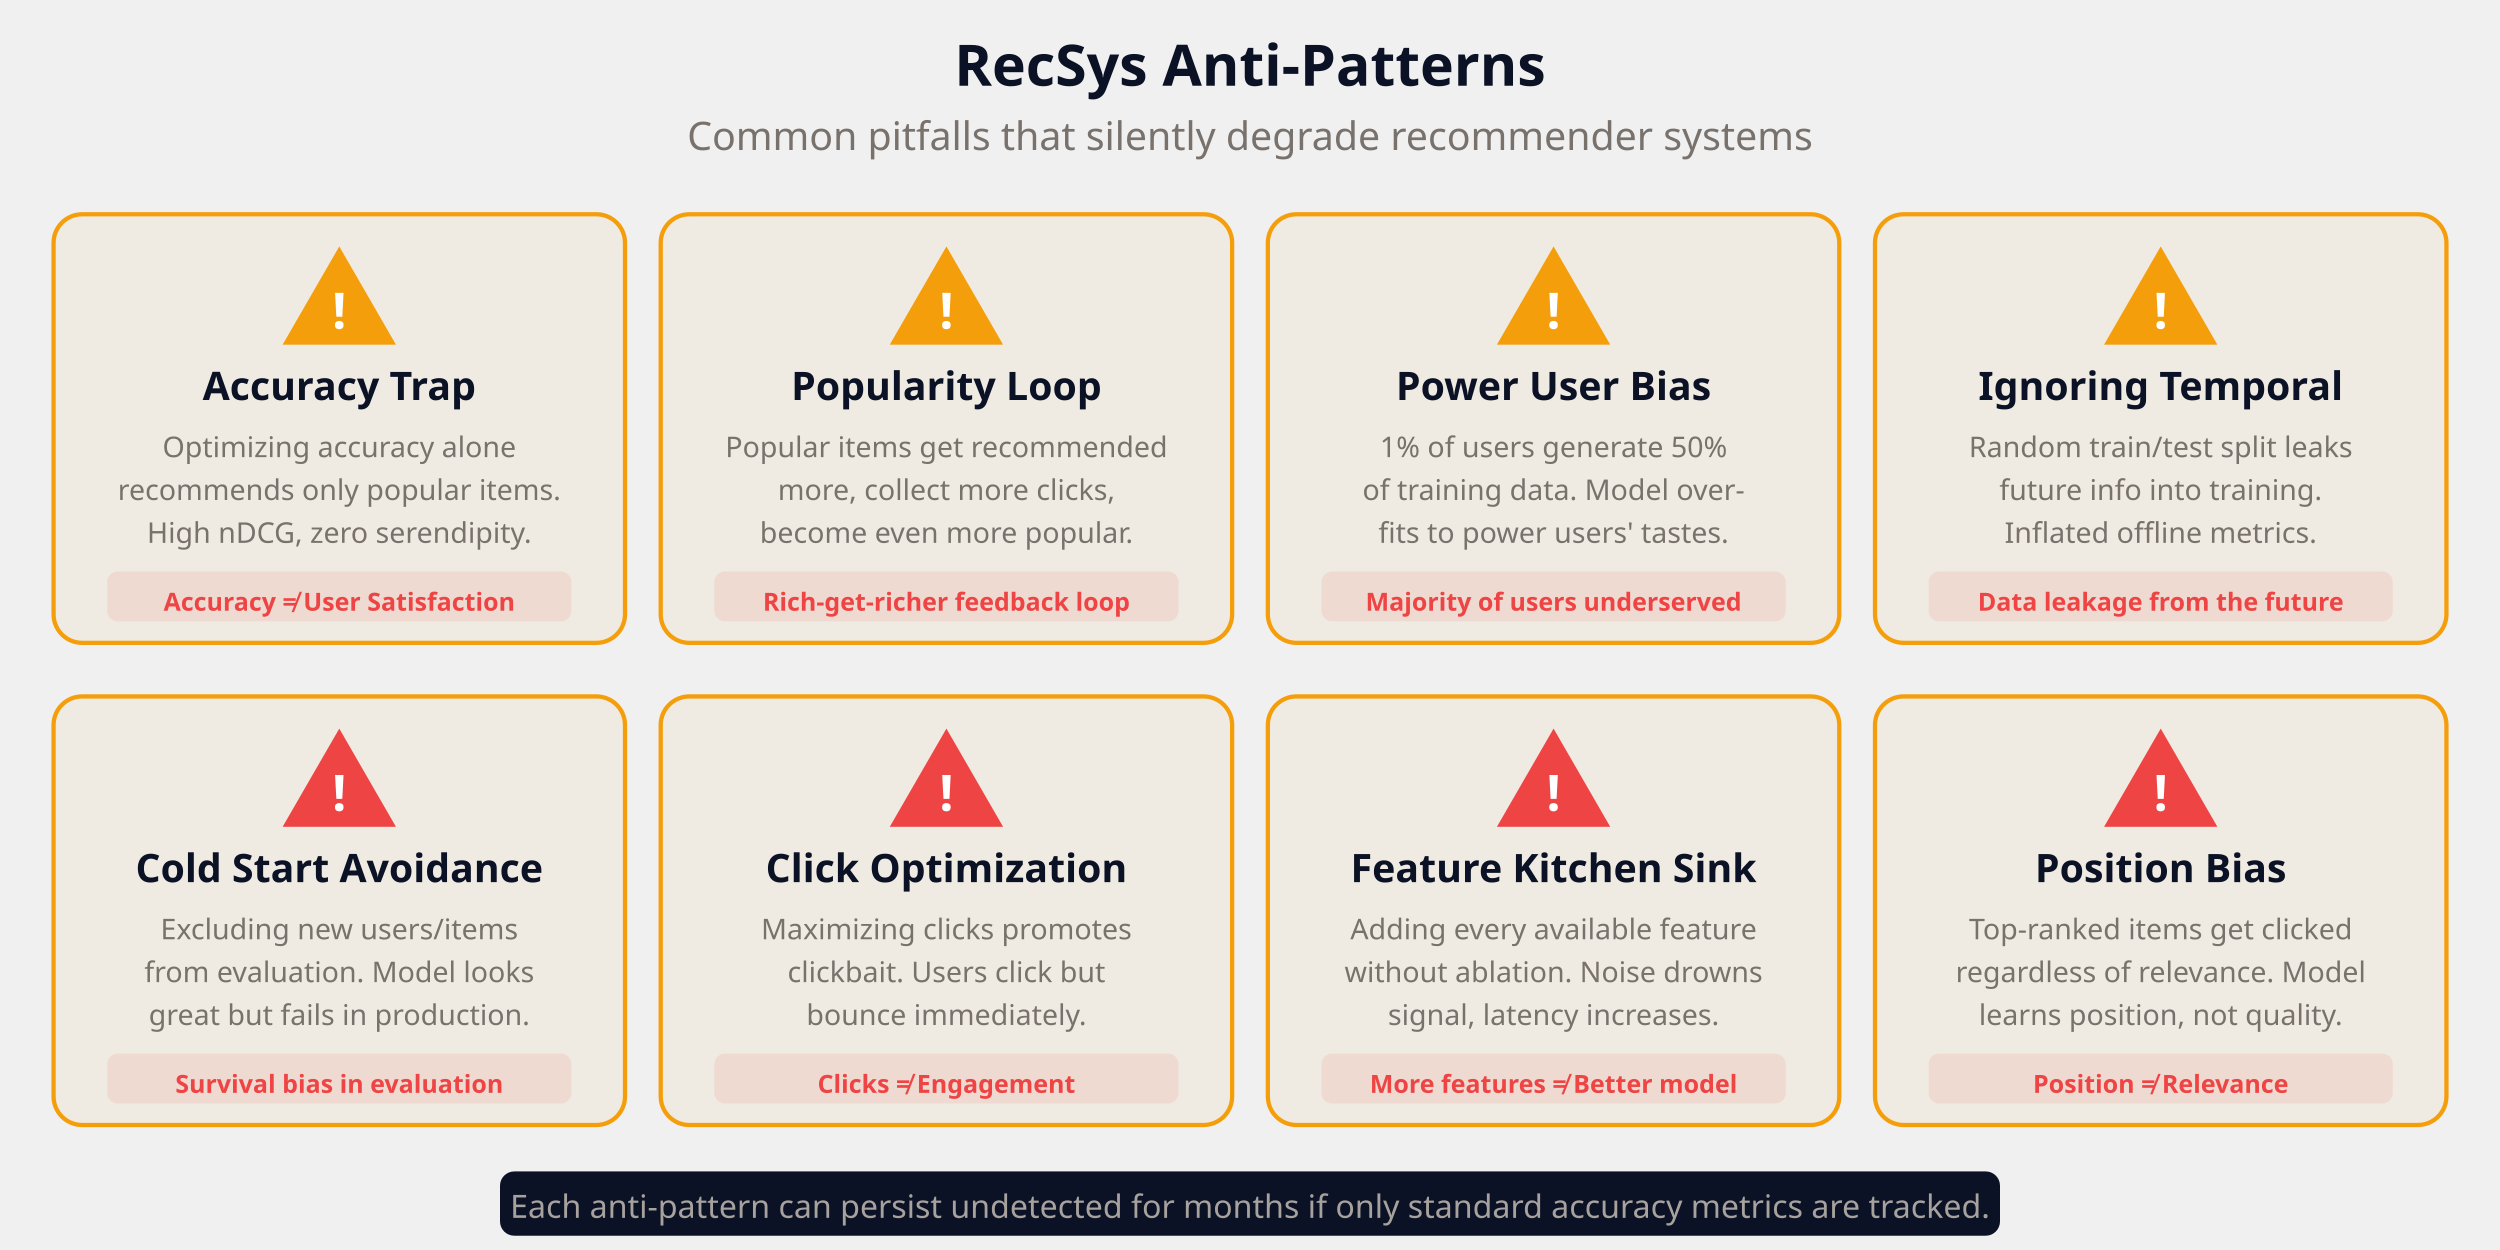
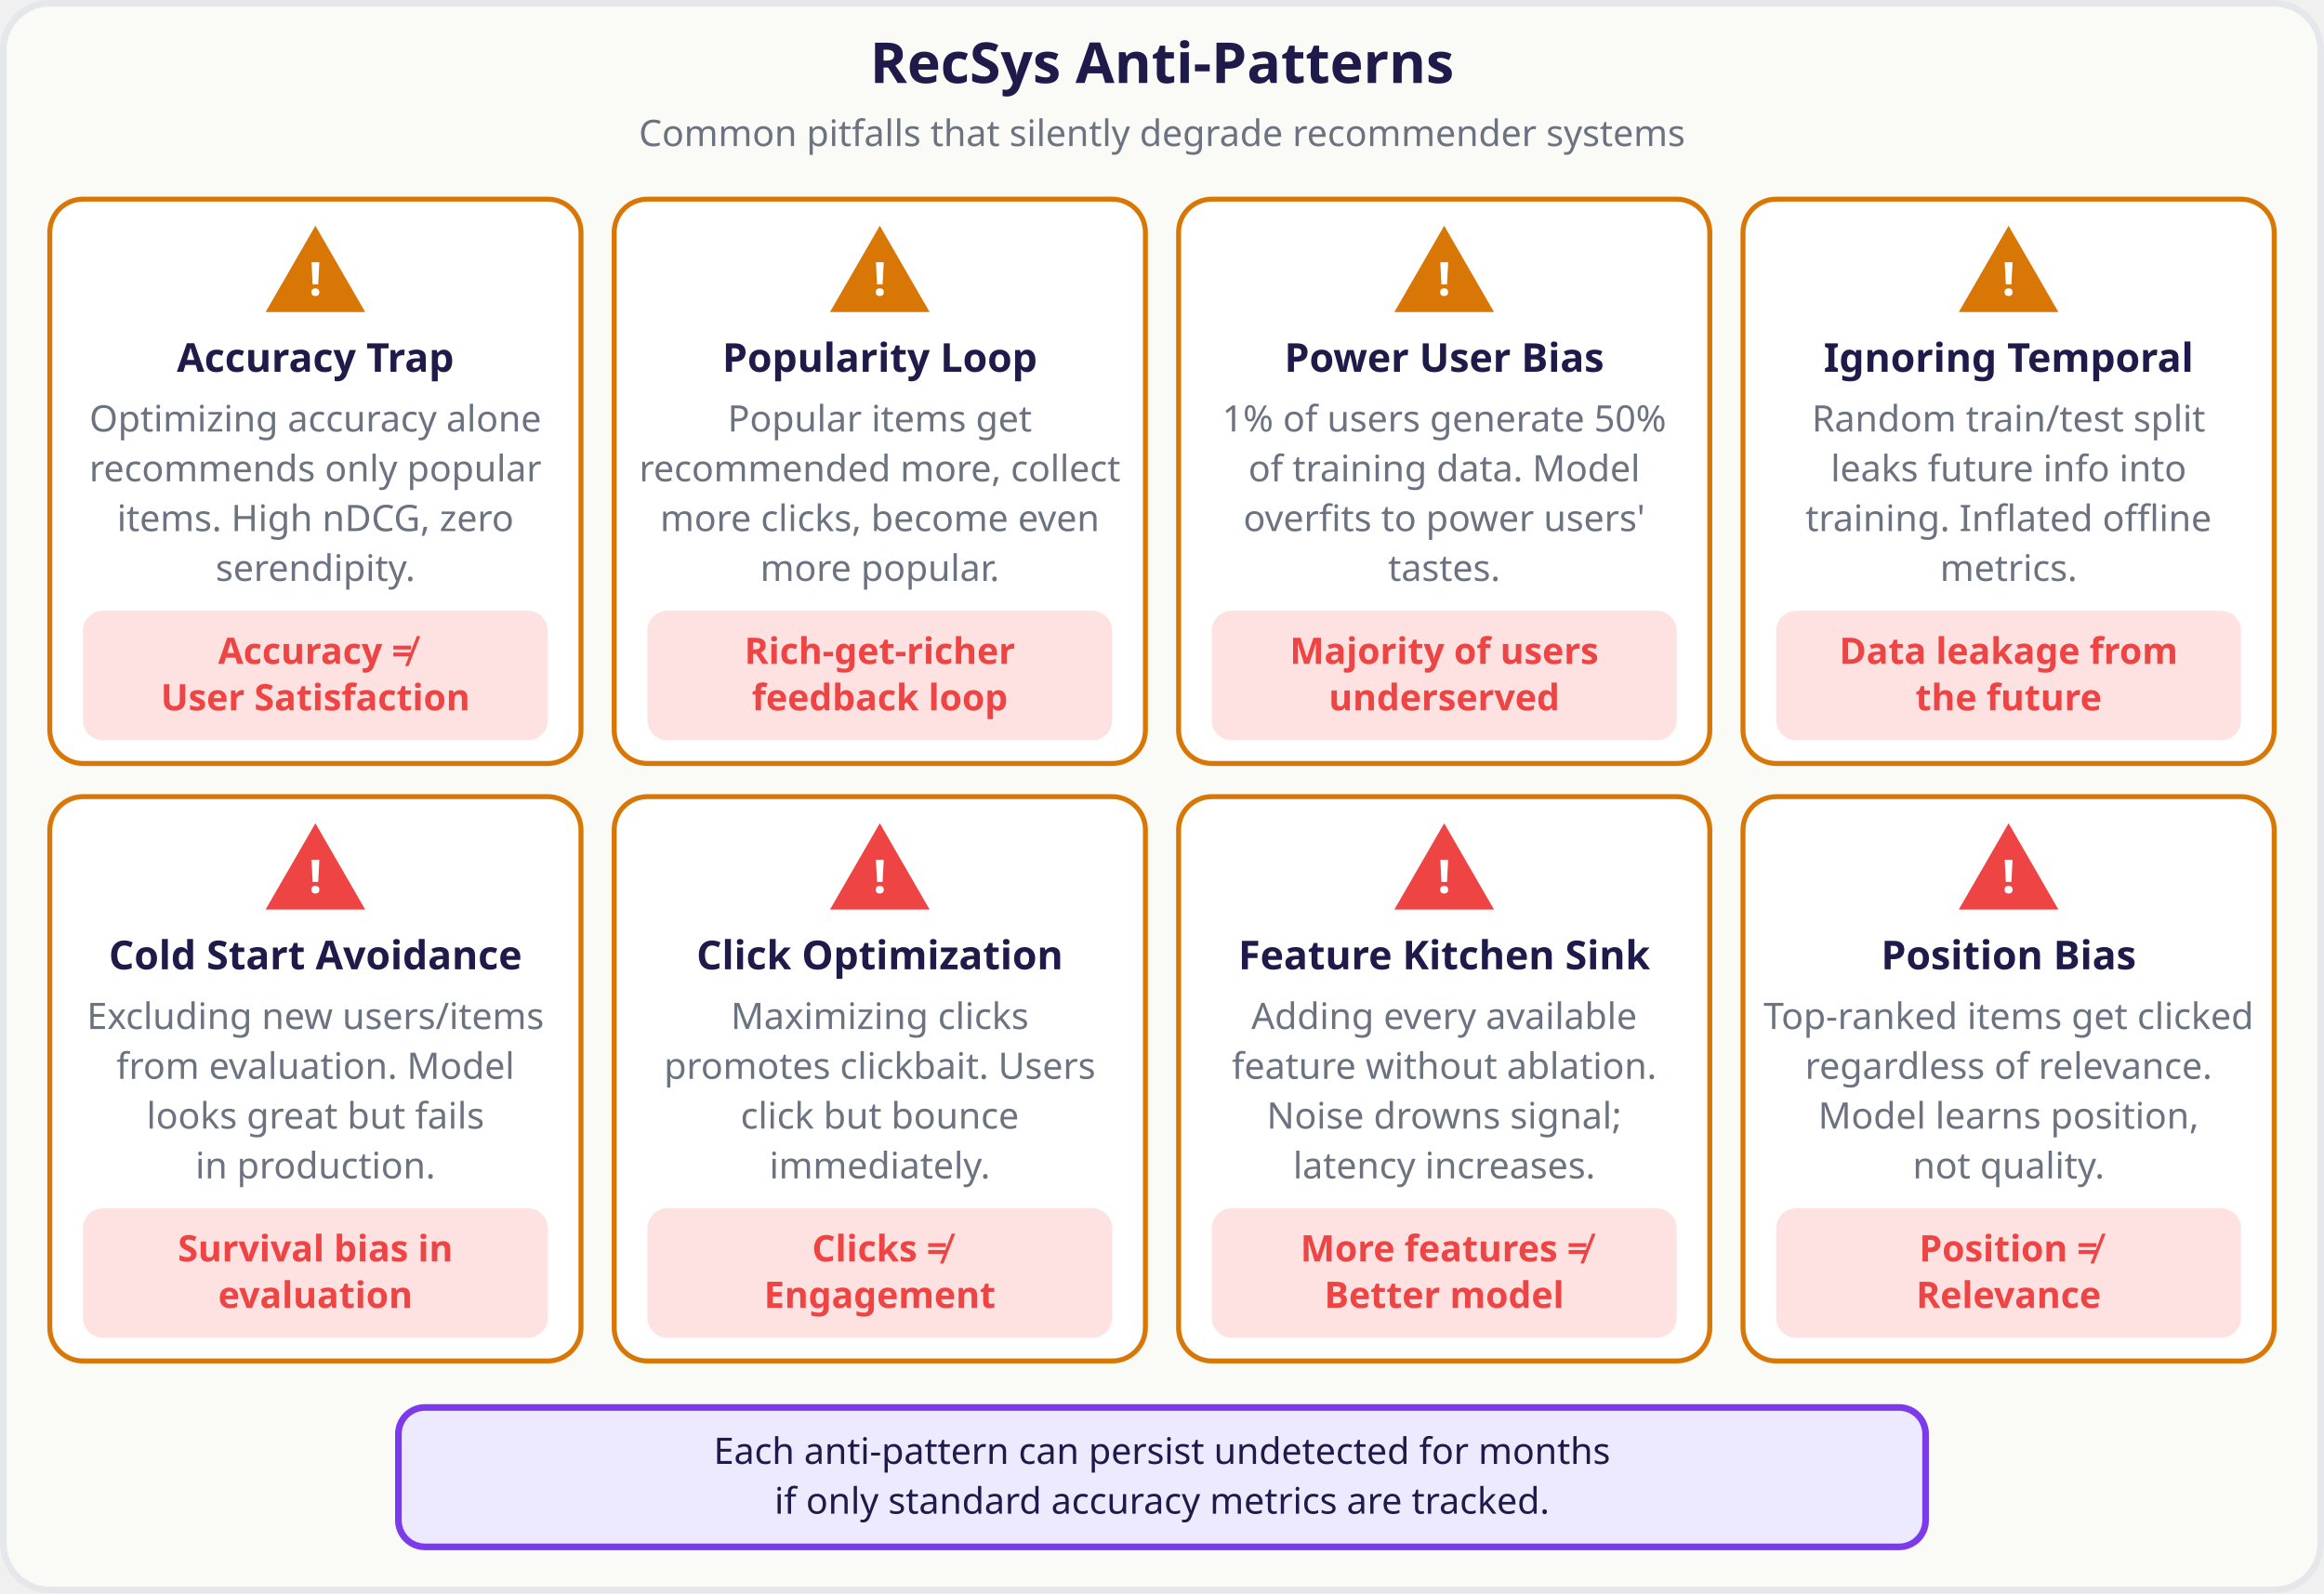
- <svg xmlns="http://www.w3.org/2000/svg" viewBox="0 0 700 350" width="700" height="350" font-family="system-ui, sans-serif">
-   <text x="350" y="24" text-anchor="middle" font-size="16" font-weight="bold" fill="#0b1225">RecSys Anti-Patterns</text>
-   <text x="350" y="42" text-anchor="middle" font-size="11" fill="#78716C">Common pitfalls that silently degrade recommender systems</text>
-   <g transform="translate(15, 60)">
-     <rect x="0" y="0" width="160" height="120" rx="8" fill="#f59e0b" fill-opacity="0.06" stroke="#f59e0b" stroke-width="1.2" />
-     <g transform="translate(65, 10)">
-       <polygon points="15,0 30,26 0,26" fill="#f59e0b" stroke="#f59e0b" stroke-width="1" />
-       <text x="15" y="22" text-anchor="middle" font-size="14" font-weight="bold" fill="white">!</text>
+ <svg xmlns="http://www.w3.org/2000/svg" viewBox="0 0 700 480" width="700" height="480" font-family="system-ui, sans-serif">
+   <rect x="1" y="1" width="698" height="478" rx="14" fill="#FAFAF7" stroke="#E5E7EB" stroke-width="2" />
+   <text x="350" y="25" text-anchor="middle" font-size="17" font-weight="700" fill="#1E1B4B">RecSys Anti-Patterns</text>
+   <text x="350" y="44" text-anchor="middle" font-size="11" fill="#6B7280">Common pitfalls that silently degrade recommender systems</text>
+   <g transform="translate(15,60)">
+     <rect width="160" height="170" rx="10" fill="#FFFFFF" stroke="#D97706" stroke-width="1.5" />
+     <g transform="translate(65,8)">
+       <polygon points="15,0 30,26 0,26" fill="#D97706" />
+       <text x="15" y="21" text-anchor="middle" font-size="14" font-weight="700" fill="#FFFFFF">!</text>
    </g>
-     <text x="80" y="52" text-anchor="middle" font-size="11" font-weight="bold" fill="#0b1225">Accuracy Trap</text>
-     <text x="80" y="68" text-anchor="middle" font-size="8" fill="#78716C">Optimizing accuracy alone</text>
-     <text x="80" y="80" text-anchor="middle" font-size="8" fill="#78716C">recommends only popular items.</text>
-     <text x="80" y="92" text-anchor="middle" font-size="8" fill="#78716C">High nDCG, zero serendipity.</text>
-     <rect x="15" y="100" width="130" height="14" rx="3" fill="#ef4444" fill-opacity="0.1" />
-     <text x="80" y="111" text-anchor="middle" font-size="7" fill="#ef4444" font-weight="600">Accuracy ≠ User Satisfaction</text>
+     <text x="80" y="52" text-anchor="middle" font-size="12" font-weight="700" fill="#1E1B4B">Accuracy Trap</text>
+     <g text-anchor="middle" font-size="11" fill="#6B7280">
+       <text x="80" y="70">Optimizing accuracy alone</text>
+       <text x="80" y="85">recommends only popular</text>
+       <text x="80" y="100">items. High nDCG, zero</text>
+       <text x="80" y="115">serendipity.</text>
+     </g>
+     <rect x="10" y="124" width="140" height="39" rx="6" fill="#FEE2E2" />
+     <text x="80" y="140" text-anchor="middle" font-size="11" font-weight="600" fill="#EF4444">Accuracy ≠</text>
+     <text x="80" y="154" text-anchor="middle" font-size="11" font-weight="600" fill="#EF4444">User Satisfaction</text>
  </g>
-   <g transform="translate(185, 60)">
-     <rect x="0" y="0" width="160" height="120" rx="8" fill="#f59e0b" fill-opacity="0.06" stroke="#f59e0b" stroke-width="1.2" />
-     <g transform="translate(65, 10)">
-       <polygon points="15,0 30,26 0,26" fill="#f59e0b" stroke="#f59e0b" stroke-width="1" />
-       <text x="15" y="22" text-anchor="middle" font-size="14" font-weight="bold" fill="white">!</text>
+   <g transform="translate(185,60)">
+     <rect width="160" height="170" rx="10" fill="#FFFFFF" stroke="#D97706" stroke-width="1.5" />
+     <g transform="translate(65,8)">
+       <polygon points="15,0 30,26 0,26" fill="#D97706" />
+       <text x="15" y="21" text-anchor="middle" font-size="14" font-weight="700" fill="#FFFFFF">!</text>
    </g>
-     <text x="80" y="52" text-anchor="middle" font-size="11" font-weight="bold" fill="#0b1225">Popularity Loop</text>
-     <text x="80" y="68" text-anchor="middle" font-size="8" fill="#78716C">Popular items get recommended</text>
-     <text x="80" y="80" text-anchor="middle" font-size="8" fill="#78716C">more, collect more clicks,</text>
-     <text x="80" y="92" text-anchor="middle" font-size="8" fill="#78716C">become even more popular.</text>
-     <rect x="15" y="100" width="130" height="14" rx="3" fill="#ef4444" fill-opacity="0.1" />
-     <text x="80" y="111" text-anchor="middle" font-size="7" fill="#ef4444" font-weight="600">Rich-get-richer feedback loop</text>
+     <text x="80" y="52" text-anchor="middle" font-size="12" font-weight="700" fill="#1E1B4B">Popularity Loop</text>
+     <g text-anchor="middle" font-size="11" fill="#6B7280">
+       <text x="80" y="70">Popular items get</text>
+       <text x="80" y="85">recommended more, collect</text>
+       <text x="80" y="100">more clicks, become even</text>
+       <text x="80" y="115">more popular.</text>
+     </g>
+     <rect x="10" y="124" width="140" height="39" rx="6" fill="#FEE2E2" />
+     <text x="80" y="140" text-anchor="middle" font-size="11" font-weight="600" fill="#EF4444">Rich-get-richer</text>
+     <text x="80" y="154" text-anchor="middle" font-size="11" font-weight="600" fill="#EF4444">feedback loop</text>
  </g>
-   <g transform="translate(355, 60)">
-     <rect x="0" y="0" width="160" height="120" rx="8" fill="#f59e0b" fill-opacity="0.06" stroke="#f59e0b" stroke-width="1.2" />
-     <g transform="translate(65, 10)">
-       <polygon points="15,0 30,26 0,26" fill="#f59e0b" stroke="#f59e0b" stroke-width="1" />
-       <text x="15" y="22" text-anchor="middle" font-size="14" font-weight="bold" fill="white">!</text>
+   <g transform="translate(355,60)">
+     <rect width="160" height="170" rx="10" fill="#FFFFFF" stroke="#D97706" stroke-width="1.5" />
+     <g transform="translate(65,8)">
+       <polygon points="15,0 30,26 0,26" fill="#D97706" />
+       <text x="15" y="21" text-anchor="middle" font-size="14" font-weight="700" fill="#FFFFFF">!</text>
    </g>
-     <text x="80" y="52" text-anchor="middle" font-size="11" font-weight="bold" fill="#0b1225">Power User Bias</text>
-     <text x="80" y="68" text-anchor="middle" font-size="8" fill="#78716C">1% of users generate 50%</text>
-     <text x="80" y="80" text-anchor="middle" font-size="8" fill="#78716C">of training data. Model over-</text>
-     <text x="80" y="92" text-anchor="middle" font-size="8" fill="#78716C">fits to power users' tastes.</text>
-     <rect x="15" y="100" width="130" height="14" rx="3" fill="#ef4444" fill-opacity="0.1" />
-     <text x="80" y="111" text-anchor="middle" font-size="7" fill="#ef4444" font-weight="600">Majority of users underserved</text>
+     <text x="80" y="52" text-anchor="middle" font-size="12" font-weight="700" fill="#1E1B4B">Power User Bias</text>
+     <g text-anchor="middle" font-size="11" fill="#6B7280">
+       <text x="80" y="70">1% of users generate 50%</text>
+       <text x="80" y="85">of training data. Model</text>
+       <text x="80" y="100">overfits to power users'</text>
+       <text x="80" y="115">tastes.</text>
+     </g>
+     <rect x="10" y="124" width="140" height="39" rx="6" fill="#FEE2E2" />
+     <text x="80" y="140" text-anchor="middle" font-size="11" font-weight="600" fill="#EF4444">Majority of users</text>
+     <text x="80" y="154" text-anchor="middle" font-size="11" font-weight="600" fill="#EF4444">underserved</text>
  </g>
-   <g transform="translate(525, 60)">
-     <rect x="0" y="0" width="160" height="120" rx="8" fill="#f59e0b" fill-opacity="0.06" stroke="#f59e0b" stroke-width="1.2" />
-     <g transform="translate(65, 10)">
-       <polygon points="15,0 30,26 0,26" fill="#f59e0b" stroke="#f59e0b" stroke-width="1" />
-       <text x="15" y="22" text-anchor="middle" font-size="14" font-weight="bold" fill="white">!</text>
+   <g transform="translate(525,60)">
+     <rect width="160" height="170" rx="10" fill="#FFFFFF" stroke="#D97706" stroke-width="1.5" />
+     <g transform="translate(65,8)">
+       <polygon points="15,0 30,26 0,26" fill="#D97706" />
+       <text x="15" y="21" text-anchor="middle" font-size="14" font-weight="700" fill="#FFFFFF">!</text>
    </g>
-     <text x="80" y="52" text-anchor="middle" font-size="11" font-weight="bold" fill="#0b1225">Ignoring Temporal</text>
-     <text x="80" y="68" text-anchor="middle" font-size="8" fill="#78716C">Random train/test split leaks</text>
-     <text x="80" y="80" text-anchor="middle" font-size="8" fill="#78716C">future info into training.</text>
-     <text x="80" y="92" text-anchor="middle" font-size="8" fill="#78716C">Inflated offline metrics.</text>
-     <rect x="15" y="100" width="130" height="14" rx="3" fill="#ef4444" fill-opacity="0.1" />
-     <text x="80" y="111" text-anchor="middle" font-size="7" fill="#ef4444" font-weight="600">Data leakage from the future</text>
+     <text x="80" y="52" text-anchor="middle" font-size="12" font-weight="700" fill="#1E1B4B">Ignoring Temporal</text>
+     <g text-anchor="middle" font-size="11" fill="#6B7280">
+       <text x="80" y="70">Random train/test split</text>
+       <text x="80" y="85">leaks future info into</text>
+       <text x="80" y="100">training. Inflated offline</text>
+       <text x="80" y="115">metrics.</text>
+     </g>
+     <rect x="10" y="124" width="140" height="39" rx="6" fill="#FEE2E2" />
+     <text x="80" y="140" text-anchor="middle" font-size="11" font-weight="600" fill="#EF4444">Data leakage from</text>
+     <text x="80" y="154" text-anchor="middle" font-size="11" font-weight="600" fill="#EF4444">the future</text>
  </g>
-   <g transform="translate(15, 195)">
-     <rect x="0" y="0" width="160" height="120" rx="8" fill="#f59e0b" fill-opacity="0.06" stroke="#f59e0b" stroke-width="1.2" />
-     <g transform="translate(65, 10)">
-       <polygon points="15,0 30,26 0,26" fill="#ef4444" stroke="#ef4444" stroke-width="1" />
-       <text x="15" y="22" text-anchor="middle" font-size="14" font-weight="bold" fill="white">!</text>
+   <g transform="translate(15,240)">
+     <rect width="160" height="170" rx="10" fill="#FFFFFF" stroke="#D97706" stroke-width="1.5" />
+     <g transform="translate(65,8)">
+       <polygon points="15,0 30,26 0,26" fill="#EF4444" />
+       <text x="15" y="21" text-anchor="middle" font-size="14" font-weight="700" fill="#FFFFFF">!</text>
    </g>
-     <text x="80" y="52" text-anchor="middle" font-size="11" font-weight="bold" fill="#0b1225">Cold Start Avoidance</text>
-     <text x="80" y="68" text-anchor="middle" font-size="8" fill="#78716C">Excluding new users/items</text>
-     <text x="80" y="80" text-anchor="middle" font-size="8" fill="#78716C">from evaluation. Model looks</text>
-     <text x="80" y="92" text-anchor="middle" font-size="8" fill="#78716C">great but fails in production.</text>
-     <rect x="15" y="100" width="130" height="14" rx="3" fill="#ef4444" fill-opacity="0.1" />
-     <text x="80" y="111" text-anchor="middle" font-size="7" fill="#ef4444" font-weight="600">Survival bias in evaluation</text>
+     <text x="80" y="52" text-anchor="middle" font-size="12" font-weight="700" fill="#1E1B4B">Cold Start Avoidance</text>
+     <g text-anchor="middle" font-size="11" fill="#6B7280">
+       <text x="80" y="70">Excluding new users/items</text>
+       <text x="80" y="85">from evaluation. Model</text>
+       <text x="80" y="100">looks great but fails</text>
+       <text x="80" y="115">in production.</text>
+     </g>
+     <rect x="10" y="124" width="140" height="39" rx="6" fill="#FEE2E2" />
+     <text x="80" y="140" text-anchor="middle" font-size="11" font-weight="600" fill="#EF4444">Survival bias in</text>
+     <text x="80" y="154" text-anchor="middle" font-size="11" font-weight="600" fill="#EF4444">evaluation</text>
  </g>
-   <g transform="translate(185, 195)">
-     <rect x="0" y="0" width="160" height="120" rx="8" fill="#f59e0b" fill-opacity="0.06" stroke="#f59e0b" stroke-width="1.2" />
-     <g transform="translate(65, 10)">
-       <polygon points="15,0 30,26 0,26" fill="#ef4444" stroke="#ef4444" stroke-width="1" />
-       <text x="15" y="22" text-anchor="middle" font-size="14" font-weight="bold" fill="white">!</text>
+   <g transform="translate(185,240)">
+     <rect width="160" height="170" rx="10" fill="#FFFFFF" stroke="#D97706" stroke-width="1.5" />
+     <g transform="translate(65,8)">
+       <polygon points="15,0 30,26 0,26" fill="#EF4444" />
+       <text x="15" y="21" text-anchor="middle" font-size="14" font-weight="700" fill="#FFFFFF">!</text>
    </g>
-     <text x="80" y="52" text-anchor="middle" font-size="11" font-weight="bold" fill="#0b1225">Click Optimization</text>
-     <text x="80" y="68" text-anchor="middle" font-size="8" fill="#78716C">Maximizing clicks promotes</text>
-     <text x="80" y="80" text-anchor="middle" font-size="8" fill="#78716C">clickbait. Users click but</text>
-     <text x="80" y="92" text-anchor="middle" font-size="8" fill="#78716C">bounce immediately.</text>
-     <rect x="15" y="100" width="130" height="14" rx="3" fill="#ef4444" fill-opacity="0.1" />
-     <text x="80" y="111" text-anchor="middle" font-size="7" fill="#ef4444" font-weight="600">Clicks ≠ Engagement</text>
+     <text x="80" y="52" text-anchor="middle" font-size="12" font-weight="700" fill="#1E1B4B">Click Optimization</text>
+     <g text-anchor="middle" font-size="11" fill="#6B7280">
+       <text x="80" y="70">Maximizing clicks</text>
+       <text x="80" y="85">promotes clickbait. Users</text>
+       <text x="80" y="100">click but bounce</text>
+       <text x="80" y="115">immediately.</text>
+     </g>
+     <rect x="10" y="124" width="140" height="39" rx="6" fill="#FEE2E2" />
+     <text x="80" y="140" text-anchor="middle" font-size="11" font-weight="600" fill="#EF4444">Clicks ≠</text>
+     <text x="80" y="154" text-anchor="middle" font-size="11" font-weight="600" fill="#EF4444">Engagement</text>
  </g>
-   <g transform="translate(355, 195)">
-     <rect x="0" y="0" width="160" height="120" rx="8" fill="#f59e0b" fill-opacity="0.06" stroke="#f59e0b" stroke-width="1.2" />
-     <g transform="translate(65, 10)">
-       <polygon points="15,0 30,26 0,26" fill="#ef4444" stroke="#ef4444" stroke-width="1" />
-       <text x="15" y="22" text-anchor="middle" font-size="14" font-weight="bold" fill="white">!</text>
+   <g transform="translate(355,240)">
+     <rect width="160" height="170" rx="10" fill="#FFFFFF" stroke="#D97706" stroke-width="1.5" />
+     <g transform="translate(65,8)">
+       <polygon points="15,0 30,26 0,26" fill="#EF4444" />
+       <text x="15" y="21" text-anchor="middle" font-size="14" font-weight="700" fill="#FFFFFF">!</text>
    </g>
-     <text x="80" y="52" text-anchor="middle" font-size="11" font-weight="bold" fill="#0b1225">Feature Kitchen Sink</text>
-     <text x="80" y="68" text-anchor="middle" font-size="8" fill="#78716C">Adding every available feature</text>
-     <text x="80" y="80" text-anchor="middle" font-size="8" fill="#78716C">without ablation. Noise drowns</text>
-     <text x="80" y="92" text-anchor="middle" font-size="8" fill="#78716C">signal, latency increases.</text>
-     <rect x="15" y="100" width="130" height="14" rx="3" fill="#ef4444" fill-opacity="0.1" />
-     <text x="80" y="111" text-anchor="middle" font-size="7" fill="#ef4444" font-weight="600">More features ≠ Better model</text>
+     <text x="80" y="52" text-anchor="middle" font-size="12" font-weight="700" fill="#1E1B4B">Feature Kitchen Sink</text>
+     <g text-anchor="middle" font-size="11" fill="#6B7280">
+       <text x="80" y="70">Adding every available</text>
+       <text x="80" y="85">feature without ablation.</text>
+       <text x="80" y="100">Noise drowns signal;</text>
+       <text x="80" y="115">latency increases.</text>
+     </g>
+     <rect x="10" y="124" width="140" height="39" rx="6" fill="#FEE2E2" />
+     <text x="80" y="140" text-anchor="middle" font-size="11" font-weight="600" fill="#EF4444">More features ≠</text>
+     <text x="80" y="154" text-anchor="middle" font-size="11" font-weight="600" fill="#EF4444">Better model</text>
  </g>
-   <g transform="translate(525, 195)">
-     <rect x="0" y="0" width="160" height="120" rx="8" fill="#f59e0b" fill-opacity="0.06" stroke="#f59e0b" stroke-width="1.2" />
-     <g transform="translate(65, 10)">
-       <polygon points="15,0 30,26 0,26" fill="#ef4444" stroke="#ef4444" stroke-width="1" />
-       <text x="15" y="22" text-anchor="middle" font-size="14" font-weight="bold" fill="white">!</text>
+   <g transform="translate(525,240)">
+     <rect width="160" height="170" rx="10" fill="#FFFFFF" stroke="#D97706" stroke-width="1.5" />
+     <g transform="translate(65,8)">
+       <polygon points="15,0 30,26 0,26" fill="#EF4444" />
+       <text x="15" y="21" text-anchor="middle" font-size="14" font-weight="700" fill="#FFFFFF">!</text>
    </g>
-     <text x="80" y="52" text-anchor="middle" font-size="11" font-weight="bold" fill="#0b1225">Position Bias</text>
-     <text x="80" y="68" text-anchor="middle" font-size="8" fill="#78716C">Top-ranked items get clicked</text>
-     <text x="80" y="80" text-anchor="middle" font-size="8" fill="#78716C">regardless of relevance. Model</text>
-     <text x="80" y="92" text-anchor="middle" font-size="8" fill="#78716C">learns position, not quality.</text>
-     <rect x="15" y="100" width="130" height="14" rx="3" fill="#ef4444" fill-opacity="0.1" />
-     <text x="80" y="111" text-anchor="middle" font-size="7" fill="#ef4444" font-weight="600">Position ≠ Relevance</text>
+     <text x="80" y="52" text-anchor="middle" font-size="12" font-weight="700" fill="#1E1B4B">Position Bias</text>
+     <g text-anchor="middle" font-size="11" fill="#6B7280">
+       <text x="80" y="70">Top-ranked items get clicked</text>
+       <text x="80" y="85">regardless of relevance.</text>
+       <text x="80" y="100">Model learns position,</text>
+       <text x="80" y="115">not quality.</text>
+     </g>
+     <rect x="10" y="124" width="140" height="39" rx="6" fill="#FEE2E2" />
+     <text x="80" y="140" text-anchor="middle" font-size="11" font-weight="600" fill="#EF4444">Position ≠</text>
+     <text x="80" y="154" text-anchor="middle" font-size="11" font-weight="600" fill="#EF4444">Relevance</text>
  </g>
-   <rect x="140" y="328" width="420" height="18" rx="4" fill="#0b1225" />
-   <text x="350" y="341" text-anchor="middle" font-size="9" fill="#A8A29E">Each anti-pattern can persist undetected for months if only standard accuracy metrics are tracked.</text>
+   <rect x="120" y="424" width="460" height="42" rx="8" fill="#EDE9FE" stroke="#7C3AED" stroke-width="2" />
+   <text x="350" y="441" text-anchor="middle" font-size="11" fill="#1E1B4B">Each anti-pattern can persist undetected for months</text>
+   <text x="350" y="456" text-anchor="middle" font-size="11" fill="#1E1B4B">if only standard accuracy metrics are tracked.</text>
</svg>
